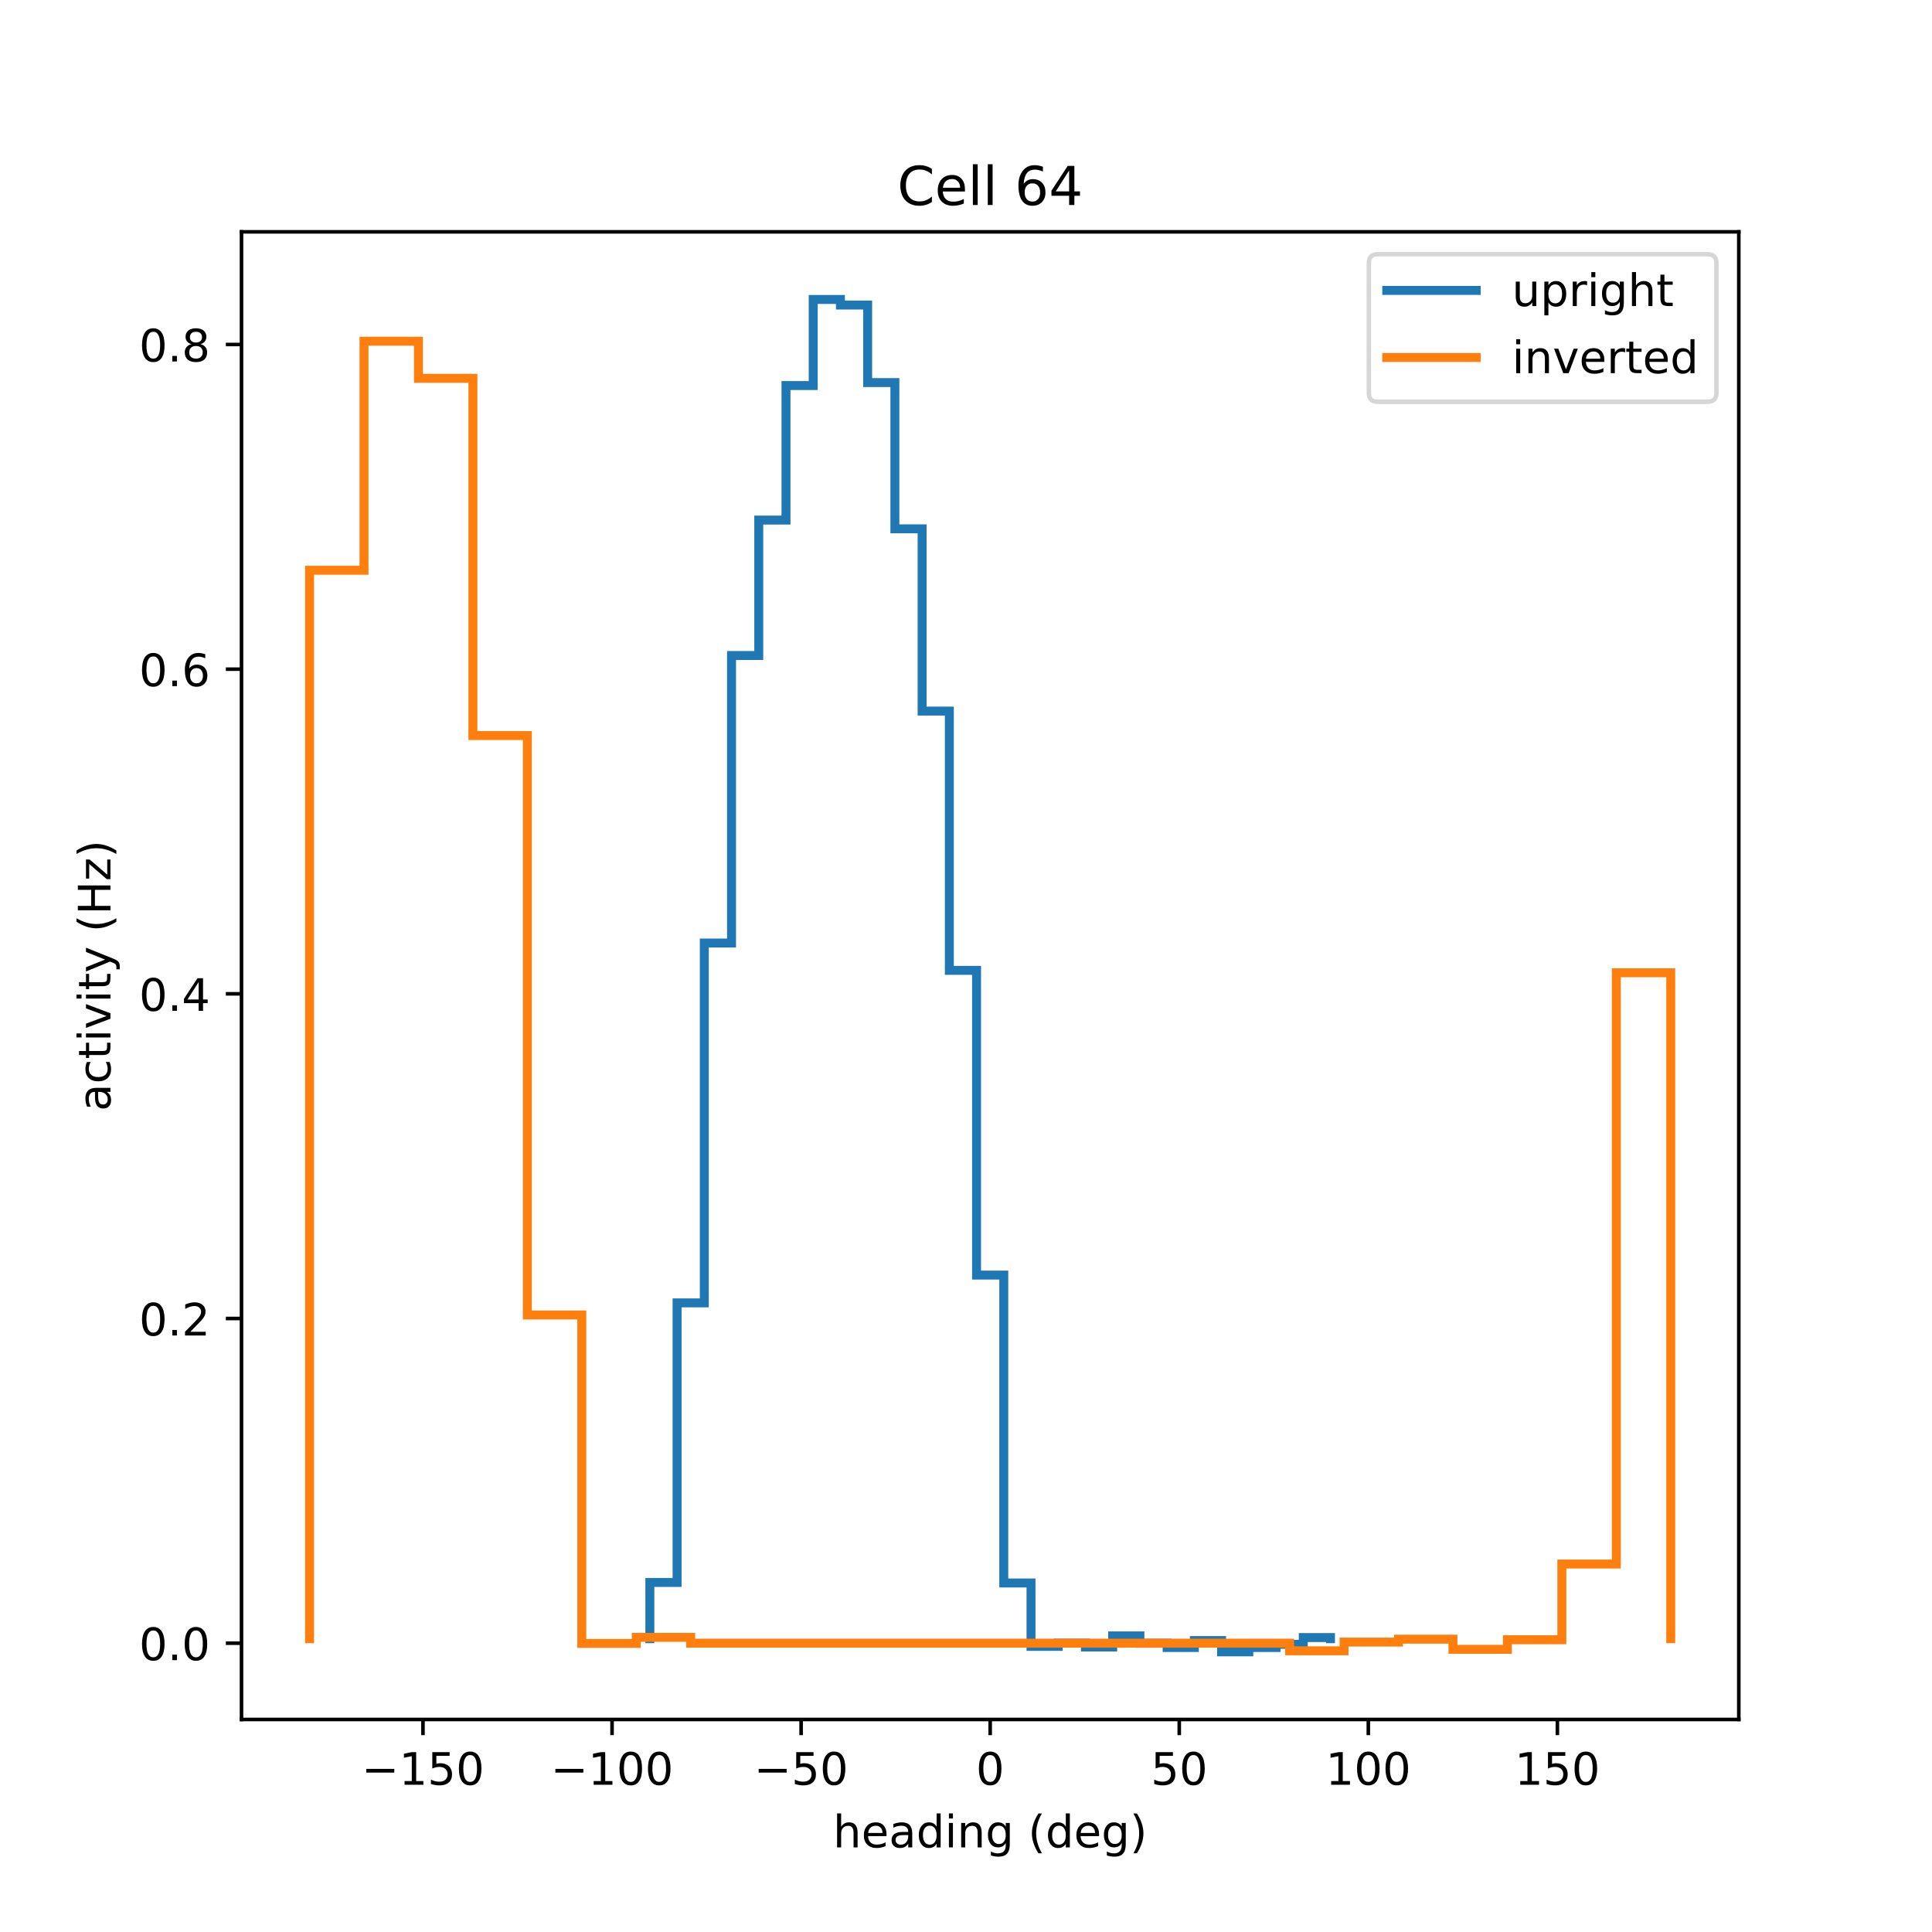
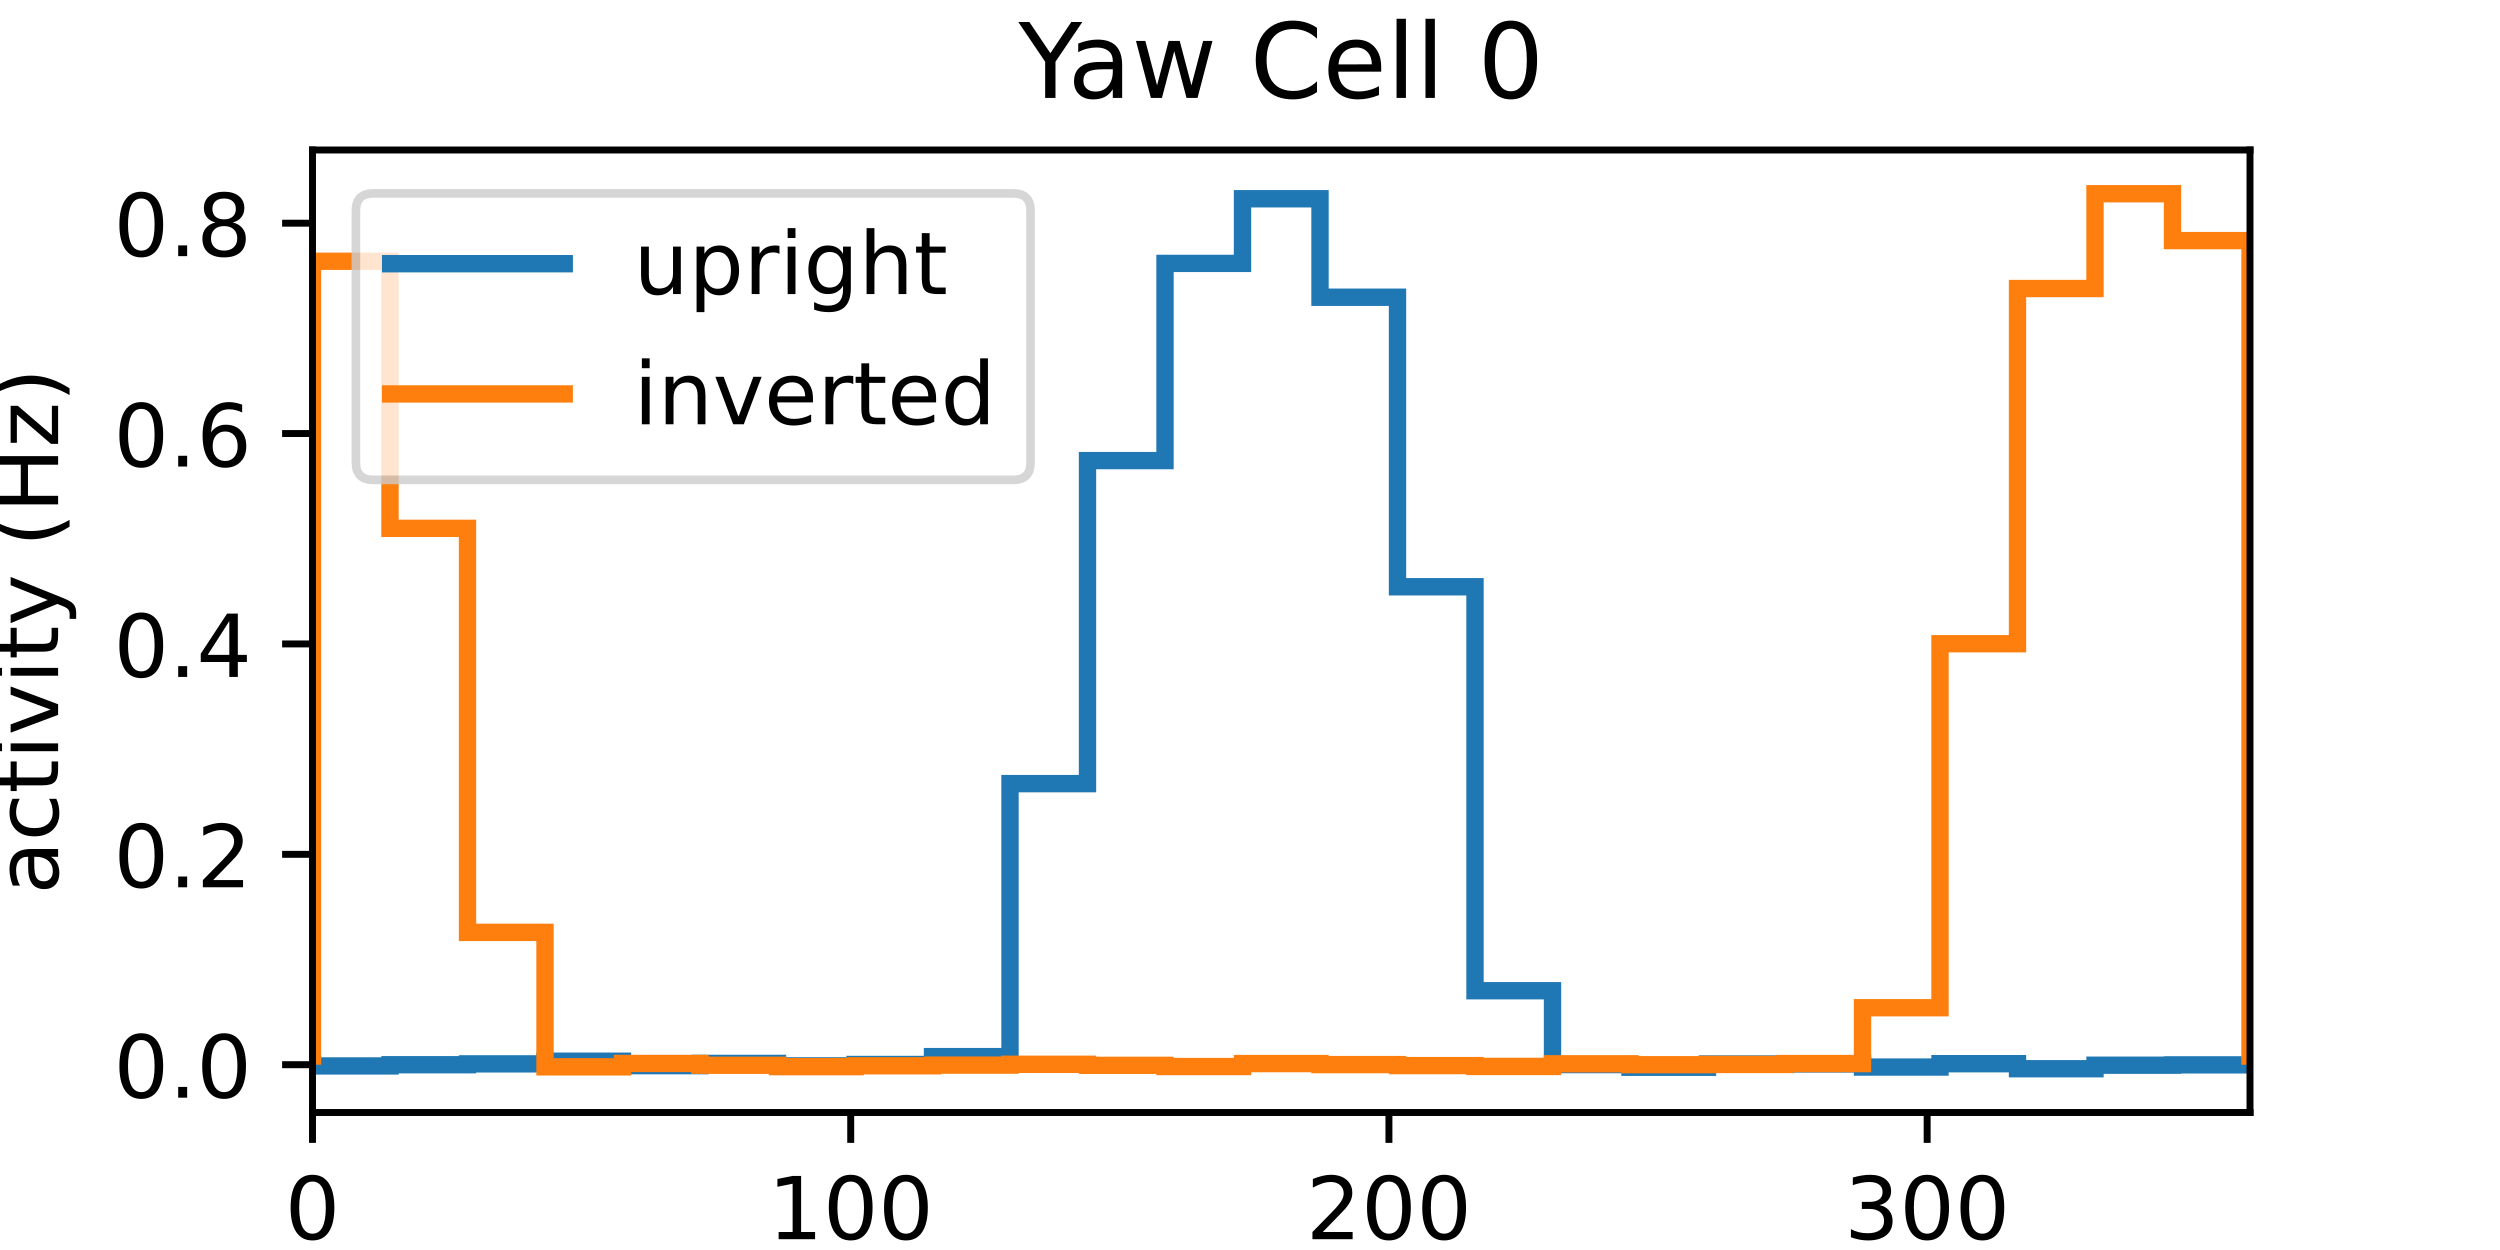
- <svg xmlns="http://www.w3.org/2000/svg" xmlns:xlink="http://www.w3.org/1999/xlink" width="432pt" height="432pt" viewBox="0 0 432 432" version="1.1">
+ <svg xmlns="http://www.w3.org/2000/svg" xmlns:xlink="http://www.w3.org/1999/xlink" width="288pt" height="144pt" viewBox="0 0 288 144" version="1.1">
  <defs>
    <style type="text/css">*{stroke-linejoin: round; stroke-linecap: butt}</style>
  </defs>
  <g id="figure_1">
    <g id="patch_1">
-       <path d="M 0 432  L 432 432  L 432 0  L 0 0  z " style="fill: #ffffff" />
+       <path d="M 0 144  L 288 144  L 288 0  L 0 0  z " style="fill: #ffffff" />
    </g>
    <g id="axes_1">
      <g id="patch_2">
-         <path d="M 54 384.48  L 388.8 384.48  L 388.8 51.84  L 54 51.84  z " style="fill: #ffffff" />
+         <path d="M 36 128.16  L 259.2 128.16  L 259.2 17.28  L 36 17.28  z " style="fill: #ffffff" />
      </g>
      <g id="patch_3">
-         <path d="M 145.31 367.418  L 145.31 353.841  L 151.397 353.841  L 151.397 291.326  L 157.485 291.326  L 157.485 210.866  L 163.573 210.866  L 163.573 146.573  L 169.66 146.573  L 169.66 116.288  L 175.748 116.288  L 175.748 86.209  L 181.835 86.209  L 181.835 66.96  L 187.923 66.96  L 187.923 68.207  L 194.01 68.207  L 194.01 85.545  L 200.098 85.545  L 200.098 118.247  L 206.186 118.247  L 206.186 159.001  L 212.273 159.001  L 212.273 216.974  L 218.361 216.974  L 218.361 285.111  L 224.448 285.111  L 224.448 353.958  L 230.536 353.958  L 230.536 368.136  L 236.623 368.136  L 236.623 367.414  L 242.711 367.414  L 242.711 368.276  L 248.799 368.276  L 248.799 365.79  L 254.886 365.79  L 254.886 367.426  L 260.974 367.426  L 260.974 368.385  L 267.061 368.385  L 267.061 366.832  L 273.149 366.832  L 273.149 369.36  L 279.236 369.36  L 279.236 368.388  L 285.324 368.388  L 285.324 367.663  L 291.412 367.663  L 291.412 366.163  L 297.499 366.163  L 297.499 367.418  " clip-path="url(#pf09538dc47)" style="fill: none; stroke: #1f77b4; stroke-width: 2; stroke-linejoin: miter" />
+         <path d="M 36 122.654  L 36 122.796  L 44.928 122.796  L 44.928 122.656  L 53.856 122.656  L 53.856 122.556  L 62.784 122.556  L 62.784 122.25  L 71.712 122.25  L 71.712 122.766  L 80.64 122.766  L 80.64 122.504  L 89.568 122.504  L 89.568 122.789  L 98.496 122.789  L 98.496 122.627  L 107.424 122.627  L 107.424 121.723  L 116.352 121.723  L 116.352 90.276  L 125.28 90.276  L 125.28 53.062  L 134.208 53.062  L 134.208 30.344  L 143.136 30.344  L 143.136 22.898  L 152.064 22.898  L 152.064 34.242  L 160.992 34.242  L 160.992 67.594  L 169.92 67.594  L 169.92 114.134  L 178.848 114.134  L 178.848 122.641  L 187.776 122.641  L 187.776 122.946  L 196.704 122.946  L 196.704 122.572  L 205.632 122.572  L 205.632 122.565  L 214.56 122.565  L 214.56 122.925  L 223.488 122.925  L 223.488 122.538  L 232.416 122.538  L 232.416 123.12  L 241.344 123.12  L 241.344 122.712  L 250.272 122.712  L 250.272 122.675  L 259.2 122.675  L 259.2 122.654  " clip-path="url(#p678fe16679)" style="fill: none; stroke: #1f77b4; stroke-width: 2; stroke-linejoin: miter" />
      </g>
      <g id="patch_4">
-         <path d="M 69.218 367.418  L 69.218 127.51  L 81.393 127.51  L 81.393 76.292  L 93.567 76.292  L 93.567 84.598  L 105.742 84.598  L 105.742 164.474  L 117.916 164.474  L 117.916 294.03  L 130.091 294.03  L 130.091 367.478  L 142.265 367.478  L 142.265 366.116  L 154.44 366.116  L 154.44 367.418  L 166.615 367.418  L 166.615 367.418  L 178.789 367.418  L 178.789 367.418  L 190.964 367.418  L 190.964 367.418  L 203.138 367.418  L 203.138 367.418  L 215.313 367.418  L 215.313 367.418  L 227.487 367.418  L 227.487 367.418  L 239.662 367.418  L 239.662 367.418  L 251.836 367.418  L 251.836 367.418  L 264.011 367.418  L 264.011 367.418  L 276.185 367.418  L 276.185 367.418  L 288.36 367.418  L 288.36 369.125  L 300.535 369.125  L 300.535 367.175  L 312.709 367.175  L 312.709 366.522  L 324.884 366.522  L 324.884 368.793  L 337.058 368.793  L 337.058 366.649  L 349.233 366.649  L 349.233 349.721  L 361.407 349.721  L 361.407 217.514  L 373.582 217.514  L 373.582 367.418  " clip-path="url(#pf09538dc47)" style="fill: none; stroke: #ff7f0e; stroke-width: 2; stroke-linejoin: miter" />
+         <path d="M 36 122.654  L 36 30.097  L 44.928 30.097  L 44.928 60.862  L 53.856 60.862  L 53.856 107.408  L 62.784 107.408  L 62.784 122.9  L 71.712 122.9  L 71.712 122.513  L 80.64 122.513  L 80.64 122.719  L 89.568 122.719  L 89.568 122.877  L 98.496 122.877  L 98.496 122.778  L 107.424 122.778  L 107.424 122.702  L 116.352 122.702  L 116.352 122.609  L 125.28 122.609  L 125.28 122.726  L 134.208 122.726  L 134.208 122.864  L 143.136 122.864  L 143.136 122.522  L 152.064 122.522  L 152.064 122.643  L 160.992 122.643  L 160.992 122.758  L 169.92 122.758  L 169.92 122.853  L 178.848 122.853  L 178.848 122.549  L 187.776 122.549  L 187.776 122.658  L 196.704 122.658  L 196.704 122.624  L 205.632 122.624  L 205.632 122.523  L 214.56 122.523  L 214.56 116.092  L 223.488 116.092  L 223.488 74.158  L 232.416 74.158  L 232.416 33.241  L 241.344 33.241  L 241.344 22.32  L 250.272 22.32  L 250.272 27.716  L 259.2 27.716  L 259.2 122.654  " clip-path="url(#p678fe16679)" style="fill: none; stroke: #ff7f0e; stroke-width: 2; stroke-linejoin: miter" />
      </g>
      <g id="matplotlib.axis_1">
        <g id="xtick_1">
          <g id="line2d_1">
            <defs>
-               <path id="m295fb792ff" d="M 0 0  L 0 3.5  " style="stroke: #000000; stroke-width: 0.8" />
-             </defs>
-             <g>
-               <use xlink:href="#m295fb792ff" x="94.578" y="384.48" style="stroke: #000000; stroke-width: 0.8" />
+               <path id="mbe2075b5a9" d="M 0 0  L 0 3.5  " style="stroke: #000000; stroke-width: 0.8" />
+             </defs>
+             <g>
+               <use xlink:href="#mbe2075b5a9" x="36" y="128.16" style="stroke: #000000; stroke-width: 0.8" />
            </g>
          </g>
          <g id="text_1">
-             <g transform="translate(80.84486 399.0777) scale(0.1 -0.1)">
-               <defs>
-                 <path id="DejaVuSans-c9c" d="M 678 2272  L 4684 2272  L 4684 1741  L 678 1741  L 678 2272  z " transform="scale(0.015625)" />
-                 <path id="DejaVuSans-14" d="M 794 531  L 1825 531  L 1825 4091  L 703 3866  L 703 4441  L 1819 4666  L 2450 4666  L 2450 531  L 3481 531  L 3481 0  L 794 0  L 794 531  z " transform="scale(0.015625)" />
-                 <path id="DejaVuSans-18" d="M 691 4666  L 3169 4666  L 3169 4134  L 1269 4134  L 1269 2991  Q 1406 3038 1543 3061  Q 1681 3084 1819 3084  Q 2600 3084 3056 2656  Q 3513 2228 3513 1497  Q 3513 744 3044 326  Q 2575 -91 1722 -91  Q 1428 -91 1123 -41  Q 819 9 494 109  L 494 744  Q 775 591 1075 516  Q 1375 441 1709 441  Q 2250 441 2565 725  Q 2881 1009 2881 1497  Q 2881 1984 2565 2268  Q 2250 2553 1709 2553  Q 1456 2553 1204 2497  Q 953 2441 691 2322  L 691 4666  z " transform="scale(0.015625)" />
+             <g transform="translate(32.81875 142.7577) scale(0.1 -0.1)">
+               <defs>
                <path id="DejaVuSans-13" d="M 2034 4250  Q 1547 4250 1301 3770  Q 1056 3291 1056 2328  Q 1056 1369 1301 889  Q 1547 409 2034 409  Q 2525 409 2770 889  Q 3016 1369 3016 2328  Q 3016 3291 2770 3770  Q 2525 4250 2034 4250  z M 2034 4750  Q 2819 4750 3233 4129  Q 3647 3509 3647 2328  Q 3647 1150 3233 529  Q 2819 -91 2034 -91  Q 1250 -91 836 529  Q 422 1150 422 2328  Q 422 3509 836 4129  Q 1250 4750 2034 4750  z " transform="scale(0.015625)" />
              </defs>
-               <use xlink:href="#DejaVuSans-c9c" />
-               <use xlink:href="#DejaVuSans-14" transform="translate(83.79688 0)" />
-               <use xlink:href="#DejaVuSans-18" transform="translate(147.4219 0)" />
-               <use xlink:href="#DejaVuSans-13" transform="translate(211.0469 0)" />
+               <use xlink:href="#DejaVuSans-13" />
            </g>
          </g>
        </g>
        <g id="xtick_2">
          <g id="line2d_2">
            <g>
-               <use xlink:href="#m295fb792ff" x="136.855" y="384.48" style="stroke: #000000; stroke-width: 0.8" />
+               <use xlink:href="#mbe2075b5a9" x="98.003" y="128.16" style="stroke: #000000; stroke-width: 0.8" />
            </g>
          </g>
          <g id="text_2">
-             <g transform="translate(123.121 399.0777) scale(0.1 -0.1)">
-               <use xlink:href="#DejaVuSans-c9c" />
-               <use xlink:href="#DejaVuSans-14" transform="translate(83.79688 0)" />
-               <use xlink:href="#DejaVuSans-13" transform="translate(147.4219 0)" />
-               <use xlink:href="#DejaVuSans-13" transform="translate(211.0469 0)" />
-             </g>
-           </g>
-         </g>
-         <g id="xtick_3">
-           <g id="line2d_3">
-             <g>
-               <use xlink:href="#m295fb792ff" x="179.131" y="384.48" style="stroke: #000000; stroke-width: 0.8" />
-             </g>
-           </g>
-           <g id="text_3">
-             <g transform="translate(168.5783 399.0777) scale(0.1 -0.1)">
-               <use xlink:href="#DejaVuSans-c9c" />
-               <use xlink:href="#DejaVuSans-18" transform="translate(83.79688 0)" />
-               <use xlink:href="#DejaVuSans-13" transform="translate(147.4219 0)" />
-             </g>
-           </g>
-         </g>
-         <g id="xtick_4">
-           <g id="line2d_4">
-             <g>
-               <use xlink:href="#m295fb792ff" x="221.407" y="384.48" style="stroke: #000000; stroke-width: 0.8" />
-             </g>
-           </g>
-           <g id="text_4">
-             <g transform="translate(218.2255 399.0777) scale(0.1 -0.1)">
-               <use xlink:href="#DejaVuSans-13" />
-             </g>
-           </g>
-         </g>
-         <g id="xtick_5">
-           <g id="line2d_5">
-             <g>
-               <use xlink:href="#m295fb792ff" x="263.683" y="384.48" style="stroke: #000000; stroke-width: 0.8" />
-             </g>
-           </g>
-           <g id="text_5">
-             <g transform="translate(257.3203 399.0777) scale(0.1 -0.1)">
-               <use xlink:href="#DejaVuSans-18" />
-               <use xlink:href="#DejaVuSans-13" transform="translate(63.625 0)" />
-             </g>
-           </g>
-         </g>
-         <g id="xtick_6">
-           <g id="line2d_6">
-             <g>
-               <use xlink:href="#m295fb792ff" x="305.959" y="384.48" style="stroke: #000000; stroke-width: 0.8" />
-             </g>
-           </g>
-           <g id="text_6">
-             <g transform="translate(296.4152 399.0777) scale(0.1 -0.1)">
+             <g transform="translate(88.45883 142.7577) scale(0.1 -0.1)">
+               <defs>
+                 <path id="DejaVuSans-14" d="M 794 531  L 1825 531  L 1825 4091  L 703 3866  L 703 4441  L 1819 4666  L 2450 4666  L 2450 531  L 3481 531  L 3481 0  L 794 0  L 794 531  z " transform="scale(0.015625)" />
+               </defs>
              <use xlink:href="#DejaVuSans-14" />
              <use xlink:href="#DejaVuSans-13" transform="translate(63.625 0)" />
              <use xlink:href="#DejaVuSans-13" transform="translate(127.25 0)" />
            </g>
          </g>
        </g>
-         <g id="xtick_7">
-           <g id="line2d_7">
-             <g>
-               <use xlink:href="#m295fb792ff" x="348.235" y="384.48" style="stroke: #000000; stroke-width: 0.8" />
-             </g>
-           </g>
-           <g id="text_7">
-             <g transform="translate(338.6913 399.0777) scale(0.1 -0.1)">
-               <use xlink:href="#DejaVuSans-14" />
-               <use xlink:href="#DejaVuSans-18" transform="translate(63.625 0)" />
+         <g id="xtick_3">
+           <g id="line2d_3">
+             <g>
+               <use xlink:href="#mbe2075b5a9" x="160.005" y="128.16" style="stroke: #000000; stroke-width: 0.8" />
+             </g>
+           </g>
+           <g id="text_3">
+             <g transform="translate(150.4614 142.7577) scale(0.1 -0.1)">
+               <defs>
+                 <path id="DejaVuSans-15" d="M 1228 531  L 3431 531  L 3431 0  L 469 0  L 469 531  Q 828 903 1448 1529  Q 2069 2156 2228 2338  Q 2531 2678 2651 2914  Q 2772 3150 2772 3378  Q 2772 3750 2511 3984  Q 2250 4219 1831 4219  Q 1534 4219 1204 4116  Q 875 4013 500 3803  L 500 4441  Q 881 4594 1212 4672  Q 1544 4750 1819 4750  Q 2544 4750 2975 4387  Q 3406 4025 3406 3419  Q 3406 3131 3298 2873  Q 3191 2616 2906 2266  Q 2828 2175 2409 1742  Q 1991 1309 1228 531  z " transform="scale(0.015625)" />
+               </defs>
+               <use xlink:href="#DejaVuSans-15" />
+               <use xlink:href="#DejaVuSans-13" transform="translate(63.625 0)" />
              <use xlink:href="#DejaVuSans-13" transform="translate(127.25 0)" />
            </g>
          </g>
        </g>
-         <g id="text_8">
-           <g transform="translate(186.2688 413.0784) scale(0.1 -0.1)">
+         <g id="xtick_4">
+           <g id="line2d_4">
+             <g>
+               <use xlink:href="#mbe2075b5a9" x="222.008" y="128.16" style="stroke: #000000; stroke-width: 0.8" />
+             </g>
+           </g>
+           <g id="text_4">
+             <g transform="translate(212.464 142.7577) scale(0.1 -0.1)">
+               <defs>
+                 <path id="DejaVuSans-16" d="M 2597 2516  Q 3050 2419 3304 2112  Q 3559 1806 3559 1356  Q 3559 666 3084 287  Q 2609 -91 1734 -91  Q 1441 -91 1130 -33  Q 819 25 488 141  L 488 750  Q 750 597 1062 519  Q 1375 441 1716 441  Q 2309 441 2620 675  Q 2931 909 2931 1356  Q 2931 1769 2642 2001  Q 2353 2234 1838 2234  L 1294 2234  L 1294 2753  L 1863 2753  Q 2328 2753 2575 2939  Q 2822 3125 2822 3475  Q 2822 3834 2567 4026  Q 2313 4219 1838 4219  Q 1578 4219 1281 4162  Q 984 4106 628 3988  L 628 4550  Q 988 4650 1302 4700  Q 1616 4750 1894 4750  Q 2613 4750 3031 4423  Q 3450 4097 3450 3541  Q 3450 3153 3228 2886  Q 3006 2619 2597 2516  z " transform="scale(0.015625)" />
+               </defs>
+               <use xlink:href="#DejaVuSans-16" />
+               <use xlink:href="#DejaVuSans-13" transform="translate(63.625 0)" />
+               <use xlink:href="#DejaVuSans-13" transform="translate(127.25 0)" />
+             </g>
+           </g>
+         </g>
+         <g id="text_5">
+           <g transform="translate(112.4688 156.7584) scale(0.1 -0.1)">
            <defs>
              <path id="DejaVuSans-4b" d="M 3513 2113  L 3513 0  L 2938 0  L 2938 2094  Q 2938 2591 2744 2837  Q 2550 3084 2163 3084  Q 1697 3084 1428 2787  Q 1159 2491 1159 1978  L 1159 0  L 581 0  L 581 4863  L 1159 4863  L 1159 2956  Q 1366 3272 1645 3428  Q 1925 3584 2291 3584  Q 2894 3584 3203 3211  Q 3513 2838 3513 2113  z " transform="scale(0.015625)" />
              <path id="DejaVuSans-48" d="M 3597 1894  L 3597 1613  L 953 1613  Q 991 1019 1311 708  Q 1631 397 2203 397  Q 2534 397 2845 478  Q 3156 559 3463 722  L 3463 178  Q 3153 47 2828 -22  Q 2503 -91 2169 -91  Q 1331 -91 842 396  Q 353 884 353 1716  Q 353 2575 817 3079  Q 1281 3584 2069 3584  Q 2775 3584 3186 3129  Q 3597 2675 3597 1894  z M 3022 2063  Q 3016 2534 2758 2815  Q 2500 3097 2075 3097  Q 1594 3097 1305 2825  Q 1016 2553 972 2059  L 3022 2063  z " transform="scale(0.015625)" />
              <path id="DejaVuSans-44" d="M 2194 1759  Q 1497 1759 1228 1600  Q 959 1441 959 1056  Q 959 750 1161 570  Q 1363 391 1709 391  Q 2188 391 2477 730  Q 2766 1069 2766 1631  L 2766 1759  L 2194 1759  z M 3341 1997  L 3341 0  L 2766 0  L 2766 531  Q 2569 213 2275 61  Q 1981 -91 1556 -91  Q 1019 -91 701 211  Q 384 513 384 1019  Q 384 1609 779 1909  Q 1175 2209 1959 2209  L 2766 2209  L 2766 2266  Q 2766 2663 2505 2880  Q 2244 3097 1772 3097  Q 1472 3097 1187 3025  Q 903 2953 641 2809  L 641 3341  Q 956 3463 1253 3523  Q 1550 3584 1831 3584  Q 2591 3584 2966 3190  Q 3341 2797 3341 1997  z " transform="scale(0.015625)" />
              <path id="DejaVuSans-47" d="M 2906 2969  L 2906 4863  L 3481 4863  L 3481 0  L 2906 0  L 2906 525  Q 2725 213 2448 61  Q 2172 -91 1784 -91  Q 1150 -91 751 415  Q 353 922 353 1747  Q 353 2572 751 3078  Q 1150 3584 1784 3584  Q 2172 3584 2448 3432  Q 2725 3281 2906 2969  z M 947 1747  Q 947 1113 1208 752  Q 1469 391 1925 391  Q 2381 391 2643 752  Q 2906 1113 2906 1747  Q 2906 2381 2643 2742  Q 2381 3103 1925 3103  Q 1469 3103 1208 2742  Q 947 2381 947 1747  z " transform="scale(0.015625)" />
              <path id="DejaVuSans-4c" d="M 603 3500  L 1178 3500  L 1178 0  L 603 0  L 603 3500  z M 603 4863  L 1178 4863  L 1178 4134  L 603 4134  L 603 4863  z " transform="scale(0.015625)" />
              <path id="DejaVuSans-51" d="M 3513 2113  L 3513 0  L 2938 0  L 2938 2094  Q 2938 2591 2744 2837  Q 2550 3084 2163 3084  Q 1697 3084 1428 2787  Q 1159 2491 1159 1978  L 1159 0  L 581 0  L 581 3500  L 1159 3500  L 1159 2956  Q 1366 3272 1645 3428  Q 1925 3584 2291 3584  Q 2894 3584 3203 3211  Q 3513 2838 3513 2113  z " transform="scale(0.015625)" />
              <path id="DejaVuSans-4a" d="M 2906 1791  Q 2906 2416 2648 2759  Q 2391 3103 1925 3103  Q 1463 3103 1205 2759  Q 947 2416 947 1791  Q 947 1169 1205 825  Q 1463 481 1925 481  Q 2391 481 2648 825  Q 2906 1169 2906 1791  z M 3481 434  Q 3481 -459 3084 -895  Q 2688 -1331 1869 -1331  Q 1566 -1331 1297 -1286  Q 1028 -1241 775 -1147  L 775 -588  Q 1028 -725 1275 -790  Q 1522 -856 1778 -856  Q 2344 -856 2625 -561  Q 2906 -266 2906 331  L 2906 616  Q 2728 306 2450 153  Q 2172 0 1784 0  Q 1141 0 747 490  Q 353 981 353 1791  Q 353 2603 747 3093  Q 1141 3584 1784 3584  Q 2172 3584 2450 3431  Q 2728 3278 2906 2969  L 2906 3500  L 3481 3500  L 3481 434  z " transform="scale(0.015625)" />
              <path id="DejaVuSans-3" transform="scale(0.015625)" />
              <path id="DejaVuSans-b" d="M 1984 4856  Q 1566 4138 1362 3434  Q 1159 2731 1159 2009  Q 1159 1288 1364 580  Q 1569 -128 1984 -844  L 1484 -844  Q 1016 -109 783 600  Q 550 1309 550 2009  Q 550 2706 781 3412  Q 1013 4119 1484 4856  L 1984 4856  z " transform="scale(0.015625)" />
              <path id="DejaVuSans-c" d="M 513 4856  L 1013 4856  Q 1481 4119 1714 3412  Q 1947 2706 1947 2009  Q 1947 1309 1714 600  Q 1481 -109 1013 -844  L 513 -844  Q 928 -128 1133 580  Q 1338 1288 1338 2009  Q 1338 2731 1133 3434  Q 928 4138 513 4856  z " transform="scale(0.015625)" />
            </defs>
            <use xlink:href="#DejaVuSans-4b" />
            <use xlink:href="#DejaVuSans-48" transform="translate(63.375 0)" />
            <use xlink:href="#DejaVuSans-44" transform="translate(124.9062 0)" />
            <use xlink:href="#DejaVuSans-47" transform="translate(186.1875 0)" />
            <use xlink:href="#DejaVuSans-4c" transform="translate(249.6719 0)" />
            <use xlink:href="#DejaVuSans-51" transform="translate(277.4531 0)" />
            <use xlink:href="#DejaVuSans-4a" transform="translate(340.8281 0)" />
            <use xlink:href="#DejaVuSans-3" transform="translate(404.3125 0)" />
            <use xlink:href="#DejaVuSans-b" transform="translate(436.0938 0)" />
            <use xlink:href="#DejaVuSans-47" transform="translate(475.1094 0)" />
            <use xlink:href="#DejaVuSans-48" transform="translate(538.5938 0)" />
            <use xlink:href="#DejaVuSans-4a" transform="translate(600.125 0)" />
            <use xlink:href="#DejaVuSans-c" transform="translate(663.6094 0)" />
          </g>
        </g>
      </g>
      <g id="matplotlib.axis_2">
        <g id="ytick_1">
+           <g id="line2d_5">
+             <defs>
+               <path id="m883c096038" d="M 0 0  L -3.5 0  " style="stroke: #000000; stroke-width: 0.8" />
+             </defs>
+             <g>
+               <use xlink:href="#m883c096038" x="36" y="122.654" style="stroke: #000000; stroke-width: 0.8" />
+             </g>
+           </g>
+           <g id="text_6">
+             <g transform="translate(13.09688 126.4527) scale(0.1 -0.1)">
+               <defs>
+                 <path id="DejaVuSans-11" d="M 684 794  L 1344 794  L 1344 0  L 684 0  L 684 794  z " transform="scale(0.015625)" />
+               </defs>
+               <use xlink:href="#DejaVuSans-13" />
+               <use xlink:href="#DejaVuSans-11" transform="translate(63.625 0)" />
+               <use xlink:href="#DejaVuSans-13" transform="translate(95.40625 0)" />
+             </g>
+           </g>
+         </g>
+         <g id="ytick_2">
+           <g id="line2d_6">
+             <g>
+               <use xlink:href="#m883c096038" x="36" y="98.418" style="stroke: #000000; stroke-width: 0.8" />
+             </g>
+           </g>
+           <g id="text_7">
+             <g transform="translate(13.09688 102.2167) scale(0.1 -0.1)">
+               <use xlink:href="#DejaVuSans-13" />
+               <use xlink:href="#DejaVuSans-11" transform="translate(63.625 0)" />
+               <use xlink:href="#DejaVuSans-15" transform="translate(95.40625 0)" />
+             </g>
+           </g>
+         </g>
+         <g id="ytick_3">
+           <g id="line2d_7">
+             <g>
+               <use xlink:href="#m883c096038" x="36" y="74.182" style="stroke: #000000; stroke-width: 0.8" />
+             </g>
+           </g>
+           <g id="text_8">
+             <g transform="translate(13.09688 77.98077) scale(0.1 -0.1)">
+               <defs>
+                 <path id="DejaVuSans-17" d="M 2419 4116  L 825 1625  L 2419 1625  L 2419 4116  z M 2253 4666  L 3047 4666  L 3047 1625  L 3713 1625  L 3713 1100  L 3047 1100  L 3047 0  L 2419 0  L 2419 1100  L 313 1100  L 313 1709  L 2253 4666  z " transform="scale(0.015625)" />
+               </defs>
+               <use xlink:href="#DejaVuSans-13" />
+               <use xlink:href="#DejaVuSans-11" transform="translate(63.625 0)" />
+               <use xlink:href="#DejaVuSans-17" transform="translate(95.40625 0)" />
+             </g>
+           </g>
+         </g>
+         <g id="ytick_4">
          <g id="line2d_8">
-             <defs>
-               <path id="m2aad4b8bf5" d="M 0 0  L -3.5 0  " style="stroke: #000000; stroke-width: 0.8" />
-             </defs>
-             <g>
-               <use xlink:href="#m2aad4b8bf5" x="54" y="367.418" style="stroke: #000000; stroke-width: 0.8" />
+             <g>
+               <use xlink:href="#m883c096038" x="36" y="49.946" style="stroke: #000000; stroke-width: 0.8" />
            </g>
          </g>
          <g id="text_9">
-             <g transform="translate(31.09688 371.2164) scale(0.1 -0.1)">
-               <defs>
-                 <path id="DejaVuSans-11" d="M 684 794  L 1344 794  L 1344 0  L 684 0  L 684 794  z " transform="scale(0.015625)" />
-               </defs>
-               <use xlink:href="#DejaVuSans-13" />
-               <use xlink:href="#DejaVuSans-11" transform="translate(63.625 0)" />
-               <use xlink:href="#DejaVuSans-13" transform="translate(95.40625 0)" />
-             </g>
-           </g>
-         </g>
-         <g id="ytick_2">
+             <g transform="translate(13.09688 53.74479) scale(0.1 -0.1)">
+               <defs>
+                 <path id="DejaVuSans-19" d="M 2113 2584  Q 1688 2584 1439 2293  Q 1191 2003 1191 1497  Q 1191 994 1439 701  Q 1688 409 2113 409  Q 2538 409 2786 701  Q 3034 994 3034 1497  Q 3034 2003 2786 2293  Q 2538 2584 2113 2584  z M 3366 4563  L 3366 3988  Q 3128 4100 2886 4159  Q 2644 4219 2406 4219  Q 1781 4219 1451 3797  Q 1122 3375 1075 2522  Q 1259 2794 1537 2939  Q 1816 3084 2150 3084  Q 2853 3084 3261 2657  Q 3669 2231 3669 1497  Q 3669 778 3244 343  Q 2819 -91 2113 -91  Q 1303 -91 875 529  Q 447 1150 447 2328  Q 447 3434 972 4092  Q 1497 4750 2381 4750  Q 2619 4750 2861 4703  Q 3103 4656 3366 4563  z " transform="scale(0.015625)" />
+               </defs>
+               <use xlink:href="#DejaVuSans-13" />
+               <use xlink:href="#DejaVuSans-11" transform="translate(63.625 0)" />
+               <use xlink:href="#DejaVuSans-19" transform="translate(95.40625 0)" />
+             </g>
+           </g>
+         </g>
+         <g id="ytick_5">
          <g id="line2d_9">
            <g>
-               <use xlink:href="#m2aad4b8bf5" x="54" y="294.82" style="stroke: #000000; stroke-width: 0.8" />
+               <use xlink:href="#m883c096038" x="36" y="25.71" style="stroke: #000000; stroke-width: 0.8" />
            </g>
          </g>
          <g id="text_10">
-             <g transform="translate(31.09688 298.6188) scale(0.1 -0.1)">
-               <defs>
-                 <path id="DejaVuSans-15" d="M 1228 531  L 3431 531  L 3431 0  L 469 0  L 469 531  Q 828 903 1448 1529  Q 2069 2156 2228 2338  Q 2531 2678 2651 2914  Q 2772 3150 2772 3378  Q 2772 3750 2511 3984  Q 2250 4219 1831 4219  Q 1534 4219 1204 4116  Q 875 4013 500 3803  L 500 4441  Q 881 4594 1212 4672  Q 1544 4750 1819 4750  Q 2544 4750 2975 4387  Q 3406 4025 3406 3419  Q 3406 3131 3298 2873  Q 3191 2616 2906 2266  Q 2828 2175 2409 1742  Q 1991 1309 1228 531  z " transform="scale(0.015625)" />
-               </defs>
-               <use xlink:href="#DejaVuSans-13" />
-               <use xlink:href="#DejaVuSans-11" transform="translate(63.625 0)" />
-               <use xlink:href="#DejaVuSans-15" transform="translate(95.40625 0)" />
-             </g>
-           </g>
-         </g>
-         <g id="ytick_3">
-           <g id="line2d_10">
-             <g>
-               <use xlink:href="#m2aad4b8bf5" x="54" y="222.222" style="stroke: #000000; stroke-width: 0.8" />
-             </g>
-           </g>
-           <g id="text_11">
-             <g transform="translate(31.09688 226.0213) scale(0.1 -0.1)">
-               <defs>
-                 <path id="DejaVuSans-17" d="M 2419 4116  L 825 1625  L 2419 1625  L 2419 4116  z M 2253 4666  L 3047 4666  L 3047 1625  L 3713 1625  L 3713 1100  L 3047 1100  L 3047 0  L 2419 0  L 2419 1100  L 313 1100  L 313 1709  L 2253 4666  z " transform="scale(0.015625)" />
-               </defs>
-               <use xlink:href="#DejaVuSans-13" />
-               <use xlink:href="#DejaVuSans-11" transform="translate(63.625 0)" />
-               <use xlink:href="#DejaVuSans-17" transform="translate(95.40625 0)" />
-             </g>
-           </g>
-         </g>
-         <g id="ytick_4">
-           <g id="line2d_11">
-             <g>
-               <use xlink:href="#m2aad4b8bf5" x="54" y="149.625" style="stroke: #000000; stroke-width: 0.8" />
-             </g>
-           </g>
-           <g id="text_12">
-             <g transform="translate(31.09688 153.4237) scale(0.1 -0.1)">
-               <defs>
-                 <path id="DejaVuSans-19" d="M 2113 2584  Q 1688 2584 1439 2293  Q 1191 2003 1191 1497  Q 1191 994 1439 701  Q 1688 409 2113 409  Q 2538 409 2786 701  Q 3034 994 3034 1497  Q 3034 2003 2786 2293  Q 2538 2584 2113 2584  z M 3366 4563  L 3366 3988  Q 3128 4100 2886 4159  Q 2644 4219 2406 4219  Q 1781 4219 1451 3797  Q 1122 3375 1075 2522  Q 1259 2794 1537 2939  Q 1816 3084 2150 3084  Q 2853 3084 3261 2657  Q 3669 2231 3669 1497  Q 3669 778 3244 343  Q 2819 -91 2113 -91  Q 1303 -91 875 529  Q 447 1150 447 2328  Q 447 3434 972 4092  Q 1497 4750 2381 4750  Q 2619 4750 2861 4703  Q 3103 4656 3366 4563  z " transform="scale(0.015625)" />
-               </defs>
-               <use xlink:href="#DejaVuSans-13" />
-               <use xlink:href="#DejaVuSans-11" transform="translate(63.625 0)" />
-               <use xlink:href="#DejaVuSans-19" transform="translate(95.40625 0)" />
-             </g>
-           </g>
-         </g>
-         <g id="ytick_5">
-           <g id="line2d_12">
-             <g>
-               <use xlink:href="#m2aad4b8bf5" x="54" y="77.027" style="stroke: #000000; stroke-width: 0.8" />
-             </g>
-           </g>
-           <g id="text_13">
-             <g transform="translate(31.09688 80.82621) scale(0.1 -0.1)">
+             <g transform="translate(13.09688 29.50881) scale(0.1 -0.1)">
              <defs>
                <path id="DejaVuSans-1b" d="M 2034 2216  Q 1584 2216 1326 1975  Q 1069 1734 1069 1313  Q 1069 891 1326 650  Q 1584 409 2034 409  Q 2484 409 2743 651  Q 3003 894 3003 1313  Q 3003 1734 2745 1975  Q 2488 2216 2034 2216  z M 1403 2484  Q 997 2584 770 2862  Q 544 3141 544 3541  Q 544 4100 942 4425  Q 1341 4750 2034 4750  Q 2731 4750 3128 4425  Q 3525 4100 3525 3541  Q 3525 3141 3298 2862  Q 3072 2584 2669 2484  Q 3125 2378 3379 2068  Q 3634 1759 3634 1313  Q 3634 634 3220 271  Q 2806 -91 2034 -91  Q 1263 -91 848 271  Q 434 634 434 1313  Q 434 1759 690 2068  Q 947 2378 1403 2484  z M 1172 3481  Q 1172 3119 1398 2916  Q 1625 2713 2034 2713  Q 2441 2713 2670 2916  Q 2900 3119 2900 3481  Q 2900 3844 2670 4047  Q 2441 4250 2034 4250  Q 1625 4250 1398 4047  Q 1172 3844 1172 3481  z " transform="scale(0.015625)" />
              </defs>
              <use xlink:href="#DejaVuSans-13" />
              <use xlink:href="#DejaVuSans-11" transform="translate(63.625 0)" />
              <use xlink:href="#DejaVuSans-1b" transform="translate(95.40625 0)" />
            </g>
          </g>
        </g>
-         <g id="text_14">
-           <g transform="translate(24.69453 248.4655) rotate(-90) scale(0.1 -0.1)">
+         <g id="text_11">
+           <g transform="translate(6.694531 103.0255) rotate(-90) scale(0.1 -0.1)">
            <defs>
              <path id="DejaVuSans-46" d="M 3122 3366  L 3122 2828  Q 2878 2963 2633 3030  Q 2388 3097 2138 3097  Q 1578 3097 1268 2742  Q 959 2388 959 1747  Q 959 1106 1268 751  Q 1578 397 2138 397  Q 2388 397 2633 464  Q 2878 531 3122 666  L 3122 134  Q 2881 22 2623 -34  Q 2366 -91 2075 -91  Q 1284 -91 818 406  Q 353 903 353 1747  Q 353 2603 823 3093  Q 1294 3584 2113 3584  Q 2378 3584 2631 3529  Q 2884 3475 3122 3366  z " transform="scale(0.015625)" />
              <path id="DejaVuSans-57" d="M 1172 4494  L 1172 3500  L 2356 3500  L 2356 3053  L 1172 3053  L 1172 1153  Q 1172 725 1289 603  Q 1406 481 1766 481  L 2356 481  L 2356 0  L 1766 0  Q 1100 0 847 248  Q 594 497 594 1153  L 594 3053  L 172 3053  L 172 3500  L 594 3500  L 594 4494  L 1172 4494  z " transform="scale(0.015625)" />
              <path id="DejaVuSans-59" d="M 191 3500  L 800 3500  L 1894 563  L 2988 3500  L 3597 3500  L 2284 0  L 1503 0  L 191 3500  z " transform="scale(0.015625)" />
              <path id="DejaVuSans-5c" d="M 2059 -325  Q 1816 -950 1584 -1140  Q 1353 -1331 966 -1331  L 506 -1331  L 506 -850  L 844 -850  Q 1081 -850 1212 -737  Q 1344 -625 1503 -206  L 1606 56  L 191 3500  L 800 3500  L 1894 763  L 2988 3500  L 3597 3500  L 2059 -325  z " transform="scale(0.015625)" />
              <path id="DejaVuSans-2b" d="M 628 4666  L 1259 4666  L 1259 2753  L 3553 2753  L 3553 4666  L 4184 4666  L 4184 0  L 3553 0  L 3553 2222  L 1259 2222  L 1259 0  L 628 0  L 628 4666  z " transform="scale(0.015625)" />
              <path id="DejaVuSans-5d" d="M 353 3500  L 3084 3500  L 3084 2975  L 922 459  L 3084 459  L 3084 0  L 275 0  L 275 525  L 2438 3041  L 353 3041  L 353 3500  z " transform="scale(0.015625)" />
            </defs>
            <use xlink:href="#DejaVuSans-44" />
            <use xlink:href="#DejaVuSans-46" transform="translate(61.28125 0)" />
            <use xlink:href="#DejaVuSans-57" transform="translate(116.2656 0)" />
            <use xlink:href="#DejaVuSans-4c" transform="translate(155.4688 0)" />
            <use xlink:href="#DejaVuSans-59" transform="translate(183.25 0)" />
            <use xlink:href="#DejaVuSans-4c" transform="translate(242.4375 0)" />
            <use xlink:href="#DejaVuSans-57" transform="translate(270.2188 0)" />
            <use xlink:href="#DejaVuSans-5c" transform="translate(309.4219 0)" />
            <use xlink:href="#DejaVuSans-3" transform="translate(368.6094 0)" />
            <use xlink:href="#DejaVuSans-b" transform="translate(400.3906 0)" />
            <use xlink:href="#DejaVuSans-2b" transform="translate(439.4062 0)" />
            <use xlink:href="#DejaVuSans-5d" transform="translate(514.6094 0)" />
            <use xlink:href="#DejaVuSans-c" transform="translate(567.0938 0)" />
          </g>
        </g>
      </g>
      <g id="patch_5">
-         <path d="M 54 384.48  L 54 51.84  " style="fill: none; stroke: #000000; stroke-width: 0.8; stroke-linejoin: miter; stroke-linecap: square" />
+         <path d="M 36 128.16  L 36 17.28  " style="fill: none; stroke: #000000; stroke-width: 0.8; stroke-linejoin: miter; stroke-linecap: square" />
      </g>
      <g id="patch_6">
-         <path d="M 388.8 384.48  L 388.8 51.84  " style="fill: none; stroke: #000000; stroke-width: 0.8; stroke-linejoin: miter; stroke-linecap: square" />
+         <path d="M 259.2 128.16  L 259.2 17.28  " style="fill: none; stroke: #000000; stroke-width: 0.8; stroke-linejoin: miter; stroke-linecap: square" />
      </g>
      <g id="patch_7">
-         <path d="M 54 384.48  L 388.8 384.48  " style="fill: none; stroke: #000000; stroke-width: 0.8; stroke-linejoin: miter; stroke-linecap: square" />
+         <path d="M 36 128.16  L 259.2 128.16  " style="fill: none; stroke: #000000; stroke-width: 0.8; stroke-linejoin: miter; stroke-linecap: square" />
      </g>
      <g id="patch_8">
-         <path d="M 54 51.84  L 388.8 51.84  " style="fill: none; stroke: #000000; stroke-width: 0.8; stroke-linejoin: miter; stroke-linecap: square" />
-       </g>
-       <g id="text_15">
-         <g transform="translate(200.6428 45.84) scale(0.12 -0.12)">
+         <path d="M 36 17.28  L 259.2 17.28  " style="fill: none; stroke: #000000; stroke-width: 0.8; stroke-linejoin: miter; stroke-linecap: square" />
+       </g>
+       <g id="text_12">
+         <g transform="translate(117.3309 11.28) scale(0.12 -0.12)">
          <defs>
+             <path id="DejaVuSans-3c" d="M -13 4666  L 666 4666  L 1959 2747  L 3244 4666  L 3922 4666  L 2272 2222  L 2272 0  L 1638 0  L 1638 2222  L -13 4666  z " transform="scale(0.015625)" />
+             <path id="DejaVuSans-5a" d="M 269 3500  L 844 3500  L 1563 769  L 2278 3500  L 2956 3500  L 3675 769  L 4391 3500  L 4966 3500  L 4050 0  L 3372 0  L 2619 2869  L 1863 0  L 1184 0  L 269 3500  z " transform="scale(0.015625)" />
            <path id="DejaVuSans-26" d="M 4122 4306  L 4122 3641  Q 3803 3938 3442 4084  Q 3081 4231 2675 4231  Q 1875 4231 1450 3742  Q 1025 3253 1025 2328  Q 1025 1406 1450 917  Q 1875 428 2675 428  Q 3081 428 3442 575  Q 3803 722 4122 1019  L 4122 359  Q 3791 134 3420 21  Q 3050 -91 2638 -91  Q 1578 -91 968 557  Q 359 1206 359 2328  Q 359 3453 968 4101  Q 1578 4750 2638 4750  Q 3056 4750 3426 4639  Q 3797 4528 4122 4306  z " transform="scale(0.015625)" />
            <path id="DejaVuSans-4f" d="M 603 4863  L 1178 4863  L 1178 0  L 603 0  L 603 4863  z " transform="scale(0.015625)" />
          </defs>
-           <use xlink:href="#DejaVuSans-26" />
-           <use xlink:href="#DejaVuSans-48" transform="translate(69.82812 0)" />
-           <use xlink:href="#DejaVuSans-4f" transform="translate(131.3594 0)" />
-           <use xlink:href="#DejaVuSans-4f" transform="translate(159.1406 0)" />
-           <use xlink:href="#DejaVuSans-3" transform="translate(186.9219 0)" />
-           <use xlink:href="#DejaVuSans-19" transform="translate(218.7031 0)" />
-           <use xlink:href="#DejaVuSans-17" transform="translate(282.3281 0)" />
+           <use xlink:href="#DejaVuSans-3c" />
+           <use xlink:href="#DejaVuSans-44" transform="translate(47.3125 0)" />
+           <use xlink:href="#DejaVuSans-5a" transform="translate(108.5938 0)" />
+           <use xlink:href="#DejaVuSans-3" transform="translate(190.375 0)" />
+           <use xlink:href="#DejaVuSans-26" transform="translate(222.1562 0)" />
+           <use xlink:href="#DejaVuSans-48" transform="translate(291.9844 0)" />
+           <use xlink:href="#DejaVuSans-4f" transform="translate(353.5156 0)" />
+           <use xlink:href="#DejaVuSans-4f" transform="translate(381.2969 0)" />
+           <use xlink:href="#DejaVuSans-3" transform="translate(409.0781 0)" />
+           <use xlink:href="#DejaVuSans-13" transform="translate(440.8594 0)" />
        </g>
      </g>
      <g id="legend_1">
        <g id="patch_9">
-           <path d="M 308.08 89.842  L 381.8 89.842  Q 383.8 89.842 383.8 87.842  L 383.8 58.84  Q 383.8 56.84 381.8 56.84  L 308.08 56.84  Q 306.08 56.84 306.08 58.84  L 306.08 87.842  Q 306.08 89.842 308.08 89.842  z " style="fill: #ffffff; opacity: 0.8; stroke: #cccccc; stroke-linejoin: miter" />
-         </g>
-         <g id="line2d_13">
-           <path d="M 310.08 64.938  L 330.08 64.938  " style="fill: none; stroke: #1f77b4; stroke-width: 2; stroke-linecap: square" />
-         </g>
-         <g id="text_16">
-           <g transform="translate(338.0797 68.43844) scale(0.1 -0.1)">
+           <path d="M 43 55.282  L 116.72 55.282  Q 118.72 55.282 118.72 53.282  L 118.72 24.28  Q 118.72 22.28 116.72 22.28  L 43 22.28  Q 41 22.28 41 24.28  L 41 53.282  Q 41 55.282 43 55.282  z " style="fill: #ffffff; opacity: 0.8; stroke: #cccccc; stroke-linejoin: miter" />
+         </g>
+         <g id="line2d_10">
+           <path d="M 45 30.378  L 65 30.378  " style="fill: none; stroke: #1f77b4; stroke-width: 2; stroke-linecap: square" />
+         </g>
+         <g id="text_13">
+           <g transform="translate(73 33.87844) scale(0.1 -0.1)">
            <defs>
              <path id="DejaVuSans-58" d="M 544 1381  L 544 3500  L 1119 3500  L 1119 1403  Q 1119 906 1312 657  Q 1506 409 1894 409  Q 2359 409 2629 706  Q 2900 1003 2900 1516  L 2900 3500  L 3475 3500  L 3475 0  L 2900 0  L 2900 538  Q 2691 219 2414 64  Q 2138 -91 1772 -91  Q 1169 -91 856 284  Q 544 659 544 1381  z M 1991 3584  L 1991 3584  z " transform="scale(0.015625)" />
              <path id="DejaVuSans-53" d="M 1159 525  L 1159 -1331  L 581 -1331  L 581 3500  L 1159 3500  L 1159 2969  Q 1341 3281 1617 3432  Q 1894 3584 2278 3584  Q 2916 3584 3314 3078  Q 3713 2572 3713 1747  Q 3713 922 3314 415  Q 2916 -91 2278 -91  Q 1894 -91 1617 61  Q 1341 213 1159 525  z M 3116 1747  Q 3116 2381 2855 2742  Q 2594 3103 2138 3103  Q 1681 3103 1420 2742  Q 1159 2381 1159 1747  Q 1159 1113 1420 752  Q 1681 391 2138 391  Q 2594 391 2855 752  Q 3116 1113 3116 1747  z " transform="scale(0.015625)" />
              <path id="DejaVuSans-55" d="M 2631 2963  Q 2534 3019 2420 3045  Q 2306 3072 2169 3072  Q 1681 3072 1420 2755  Q 1159 2438 1159 1844  L 1159 0  L 581 0  L 581 3500  L 1159 3500  L 1159 2956  Q 1341 3275 1631 3429  Q 1922 3584 2338 3584  Q 2397 3584 2469 3576  Q 2541 3569 2628 3553  L 2631 2963  z " transform="scale(0.015625)" />
            </defs>
            <use xlink:href="#DejaVuSans-58" />
            <use xlink:href="#DejaVuSans-53" transform="translate(63.375 0)" />
            <use xlink:href="#DejaVuSans-55" transform="translate(126.8594 0)" />
            <use xlink:href="#DejaVuSans-4c" transform="translate(167.9688 0)" />
            <use xlink:href="#DejaVuSans-4a" transform="translate(195.75 0)" />
            <use xlink:href="#DejaVuSans-4b" transform="translate(259.2344 0)" />
            <use xlink:href="#DejaVuSans-57" transform="translate(322.6094 0)" />
          </g>
        </g>
-         <g id="line2d_14">
-           <path d="M 310.08 79.939  L 330.08 79.939  " style="fill: none; stroke: #ff7f0e; stroke-width: 2; stroke-linecap: square" />
-         </g>
-         <g id="text_17">
-           <g transform="translate(338.0797 83.43922) scale(0.1 -0.1)">
+         <g id="line2d_11">
+           <path d="M 45 45.379  L 65 45.379  " style="fill: none; stroke: #ff7f0e; stroke-width: 2; stroke-linecap: square" />
+         </g>
+         <g id="text_14">
+           <g transform="translate(73 48.87922) scale(0.1 -0.1)">
            <use xlink:href="#DejaVuSans-4c" />
            <use xlink:href="#DejaVuSans-51" transform="translate(27.78125 0)" />
            <use xlink:href="#DejaVuSans-59" transform="translate(91.15625 0)" />
            <use xlink:href="#DejaVuSans-48" transform="translate(150.3438 0)" />
            <use xlink:href="#DejaVuSans-55" transform="translate(211.875 0)" />
            <use xlink:href="#DejaVuSans-57" transform="translate(252.9844 0)" />
            <use xlink:href="#DejaVuSans-48" transform="translate(292.1875 0)" />
            <use xlink:href="#DejaVuSans-47" transform="translate(353.7188 0)" />
          </g>
        </g>
      </g>
    </g>
  </g>
  <defs>
-     <clipPath id="pf09538dc47">
-       <rect x="54" y="51.84" width="334.8" height="332.64" />
+     <clipPath id="p678fe16679">
+       <rect x="36" y="17.28" width="223.2" height="110.88" />
    </clipPath>
  </defs>
</svg>
